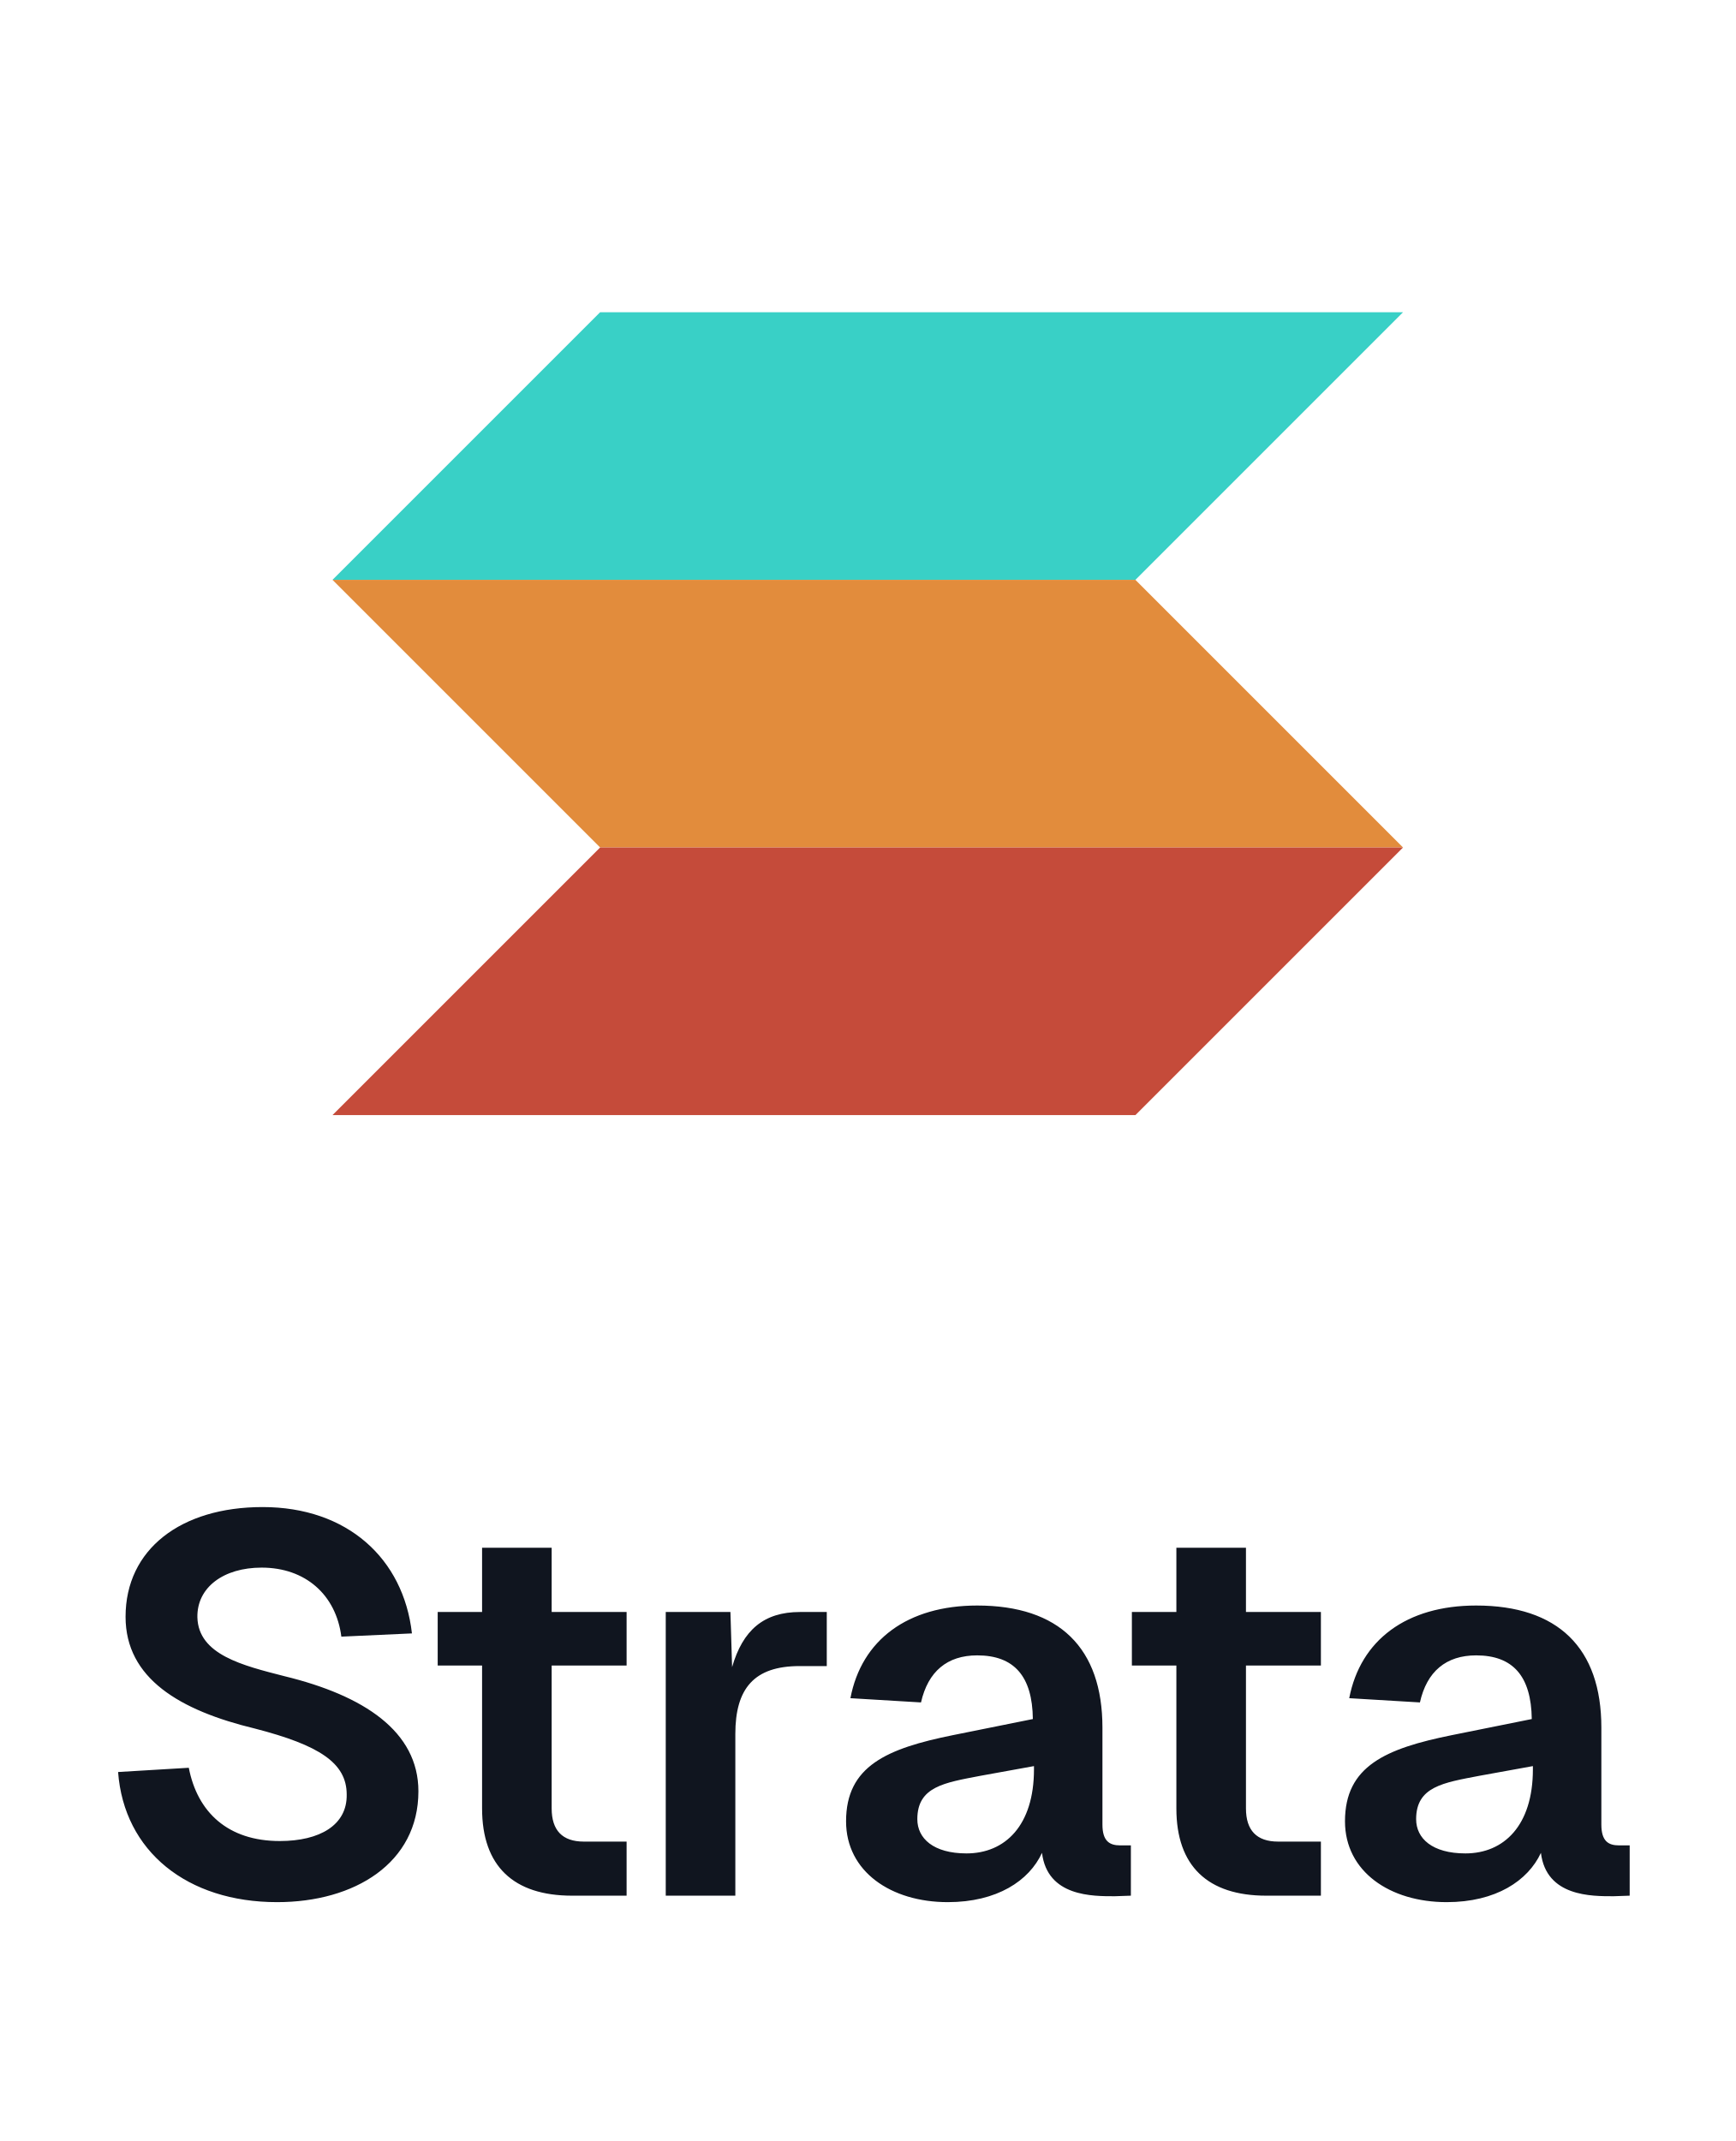
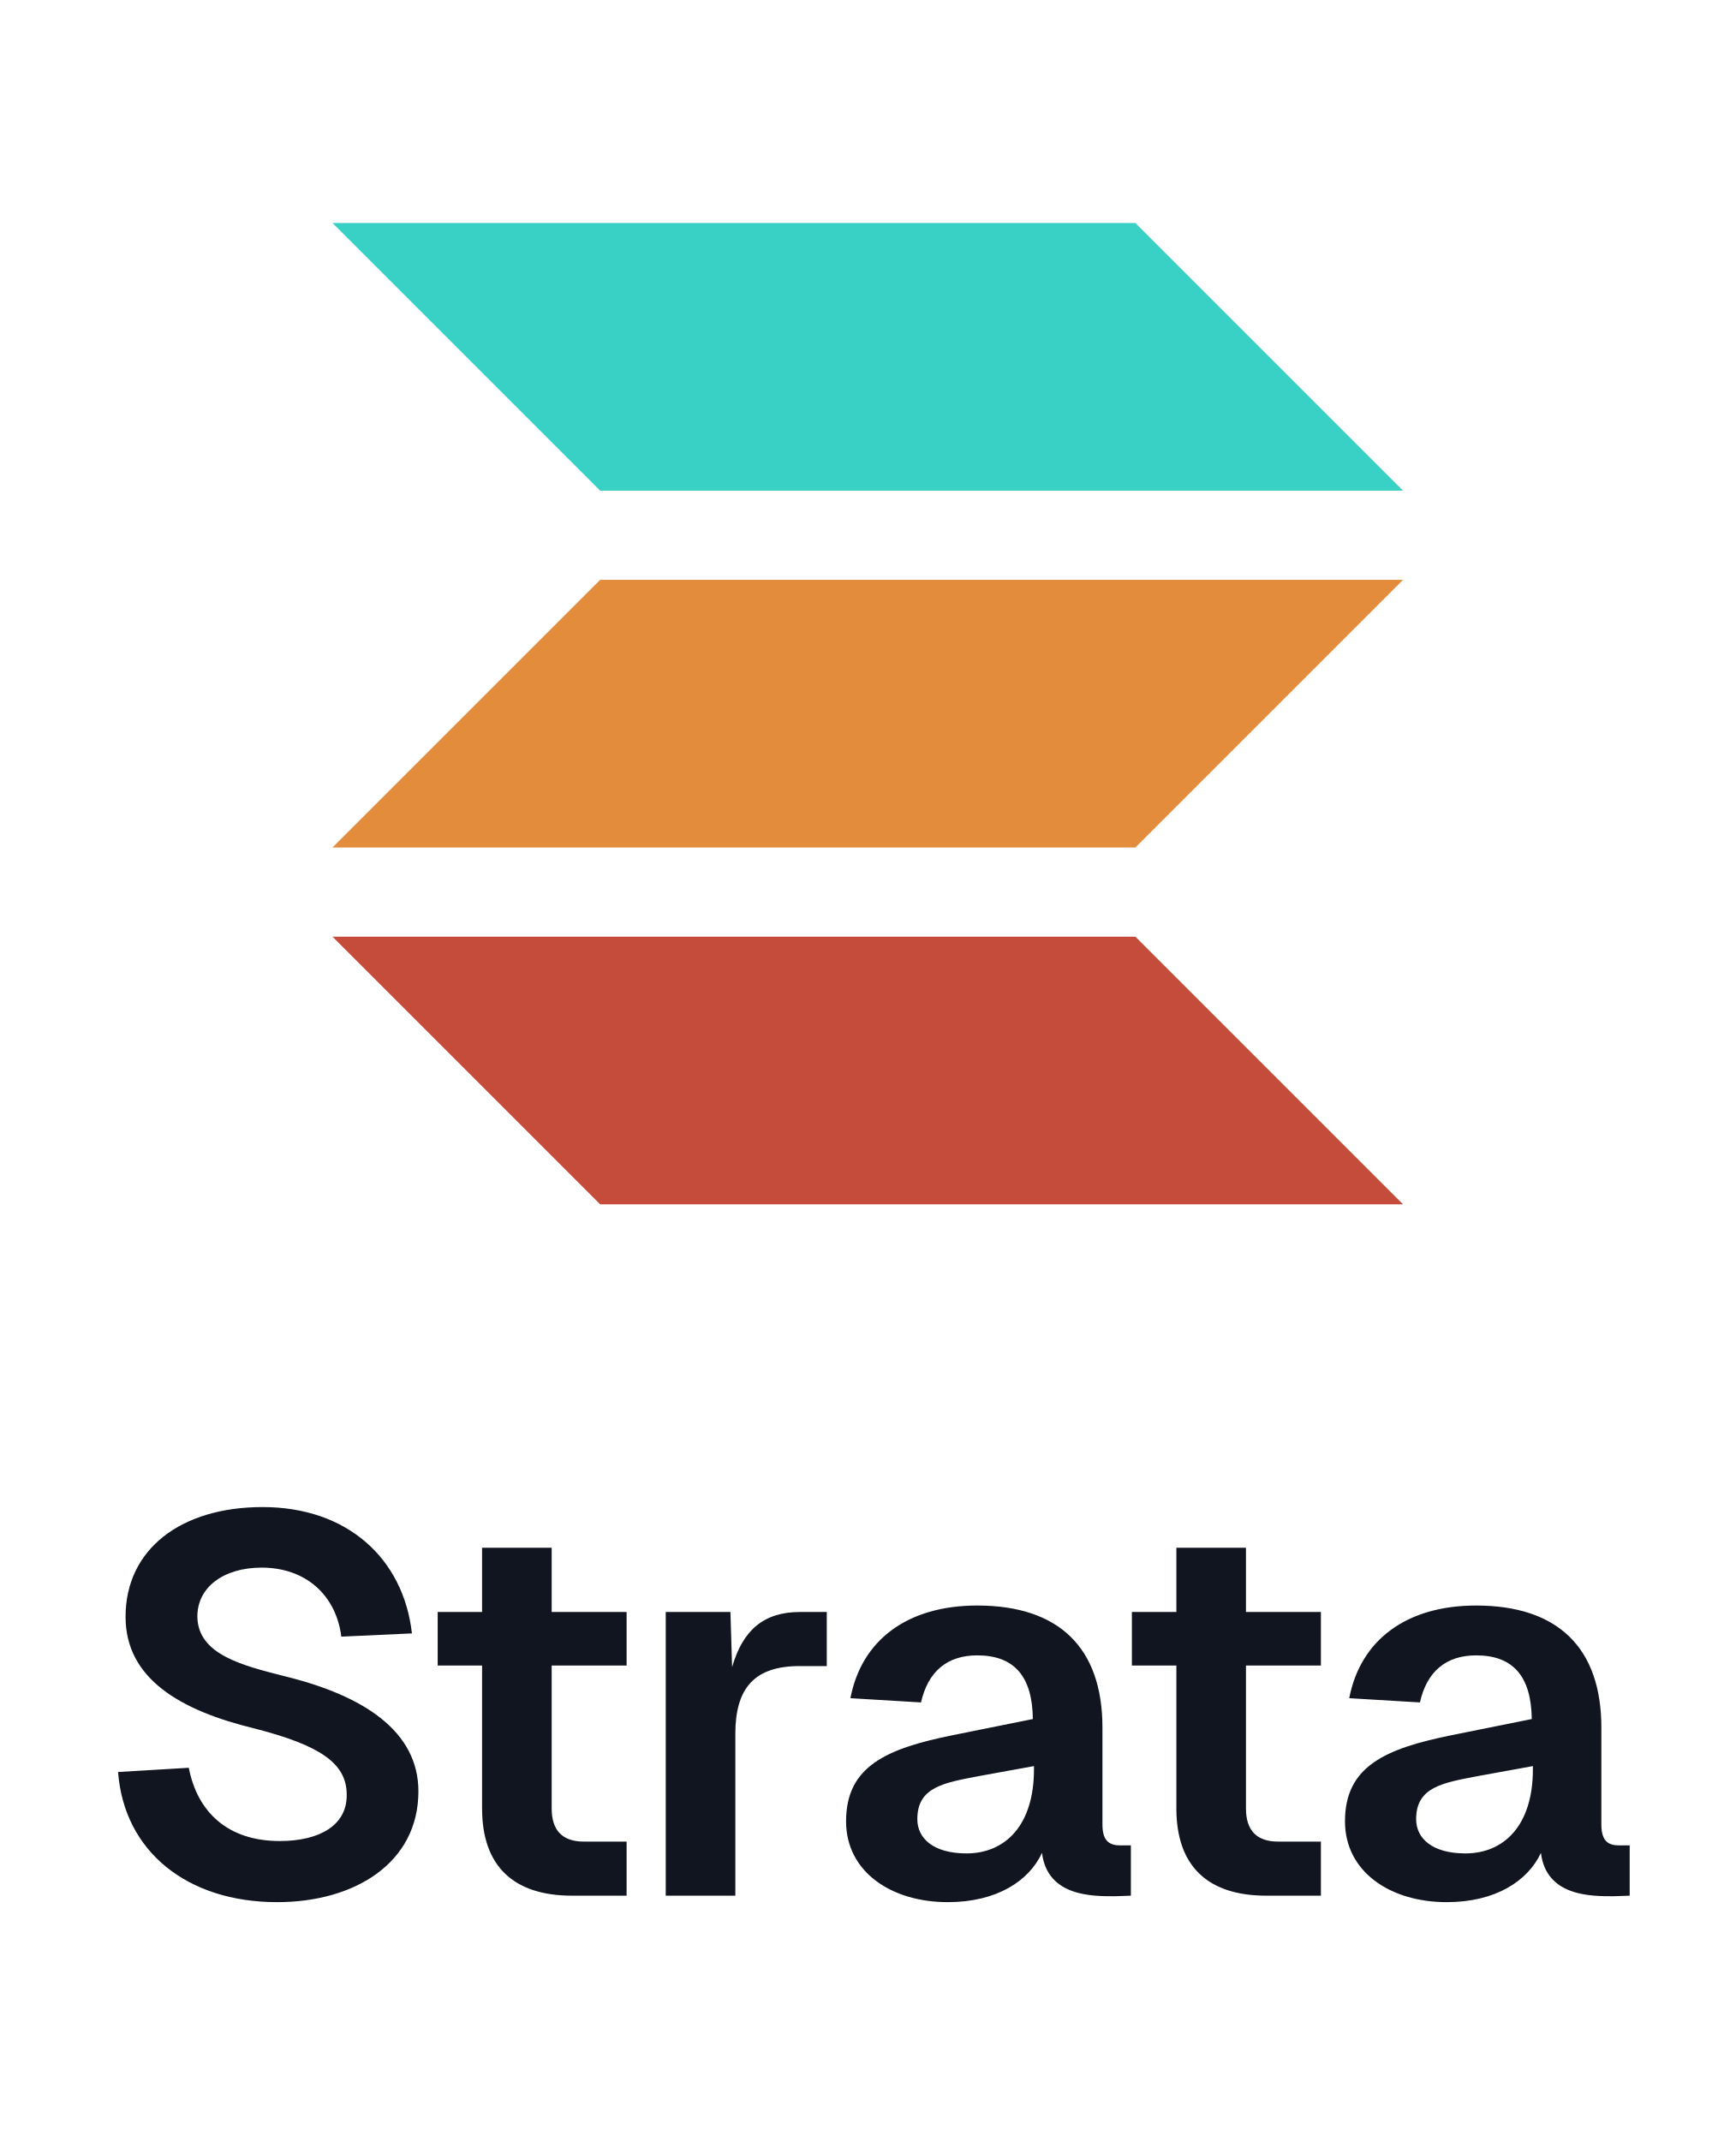
<svg xmlns="http://www.w3.org/2000/svg" viewBox="0 0 155.632 192">
  <g transform="translate(13.816, 0)">
-     <path d="M 40 28 H 112 L 88 52 H 16 Z" fill="#39D0C6" />
-     <path d="M 16 52 H 88 L 112 76 H 40 Z" fill="#E28C3C" />
-     <path d="M 40 76 H 112 L 88 100 H 16 Z" fill="#C54B3A" />
+     <path d="M 16 20 H 88 L 112 44 H 40 Z" fill="#39D0C6" />
+     <path d="M 40 52 H 112 L 88 76 H 16 Z" fill="#E28C3C" />
+     <path d="M 16 84 H 88 L 112 108 H 40 Z" fill="#C54B3A" />
  </g>
  <g transform="translate(8, 170)">
    <path d="M8.93-11.47L2.59-11.09C3.12-3.98 8.78 0.58 16.85 0.58C23.81 0.58 29.52-2.93 29.52-9.36C29.52-14.74 24.62-17.95 17.52-19.68C13.78-20.64 9.79-21.60 9.70-24.96C9.65-27.65 12.05-29.42 15.46-29.42C19.39-29.42 22.13-26.98 22.61-23.23L28.94-23.52C28.18-30.24 23.14-34.85 15.55-34.85C8.21-34.85 3.26-31.06 3.26-25.01C3.26-19.49 8.11-16.61 14.88-14.98C20.64-13.49 23.09-11.90 23.09-9.07C23.14-6.34 20.69-4.90 17.09-4.90C12.43-4.90 9.70-7.49 8.93-11.47M35.23-31.20L35.23-25.44L31.25-25.44L31.25-20.64L35.23-20.64L35.23-7.82C35.23-2.64 38.06 0 43.30 0L48.19 0L48.19-4.85L44.35-4.85C42.43-4.85 41.47-5.86 41.47-7.82L41.47-20.64L48.19-20.64L48.19-25.44L41.47-25.44L41.47-31.20M51.70-25.44L51.70 0L57.94 0L57.94-14.50C57.94-18.58 59.62-20.59 63.70-20.59L66.14-20.59L66.14-25.44L63.74-25.44C60.48-25.44 58.61-23.81 57.65-20.50L57.50-25.44M68.26-17.71L74.59-17.33C75.22-20.11 76.94-21.55 79.63-21.55C82.94-21.55 84.58-19.68 84.62-15.84L77.47-14.40C71.52-13.20 67.87-11.62 67.87-6.67C67.87-2.16 71.90 0.58 76.99 0.58C81.41 0.58 84.29-1.34 85.44-3.84C85.92 0.10 90 0.05 91.97 0.05L93.41 0L93.41-4.51L92.45-4.51C91.49-4.51 90.86-4.90 90.86-6.38L90.86-15.07C90.86-22.22 86.98-26.02 79.63-26.02C73.39-26.02 69.26-22.94 68.26-17.71M74.26-6.86C74.26-9.79 76.70-10.13 79.92-10.75L84.72-11.62L84.72-11.33C84.72-6.29 82.13-3.79 78.67-3.79C75.70-3.79 74.26-5.14 74.26-6.86M97.49-31.20L97.49-25.44L93.50-25.44L93.50-20.64L97.49-20.64L97.49-7.82C97.49-2.64 100.32 0 105.55 0L110.45 0L110.45-4.85L106.61-4.85C104.69-4.85 103.73-5.86 103.73-7.82L103.73-20.64L110.45-20.64L110.45-25.44L103.73-25.44L103.73-31.20M112.99-17.71L119.33-17.33C119.95-20.11 121.68-21.55 124.37-21.55C127.68-21.55 129.31-19.68 129.36-15.84L122.21-14.40C116.26-13.20 112.61-11.62 112.61-6.67C112.61-2.16 116.64 0.58 121.73 0.58C126.14 0.58 129.02-1.34 130.18-3.84C130.66 0.10 134.74 0.05 136.70 0.05L138.14 0L138.14-4.51L137.18-4.51C136.22-4.51 135.60-4.90 135.60-6.38L135.60-15.07C135.60-22.22 131.71-26.02 124.37-26.02C118.13-26.02 114-22.94 112.99-17.71M118.99-6.86C118.99-9.79 121.44-10.13 124.66-10.75L129.46-11.62L129.46-11.33C129.46-6.29 126.86-3.79 123.41-3.79C120.43-3.79 118.99-5.14 118.99-6.86" fill="#10151F" />
  </g>
</svg>
